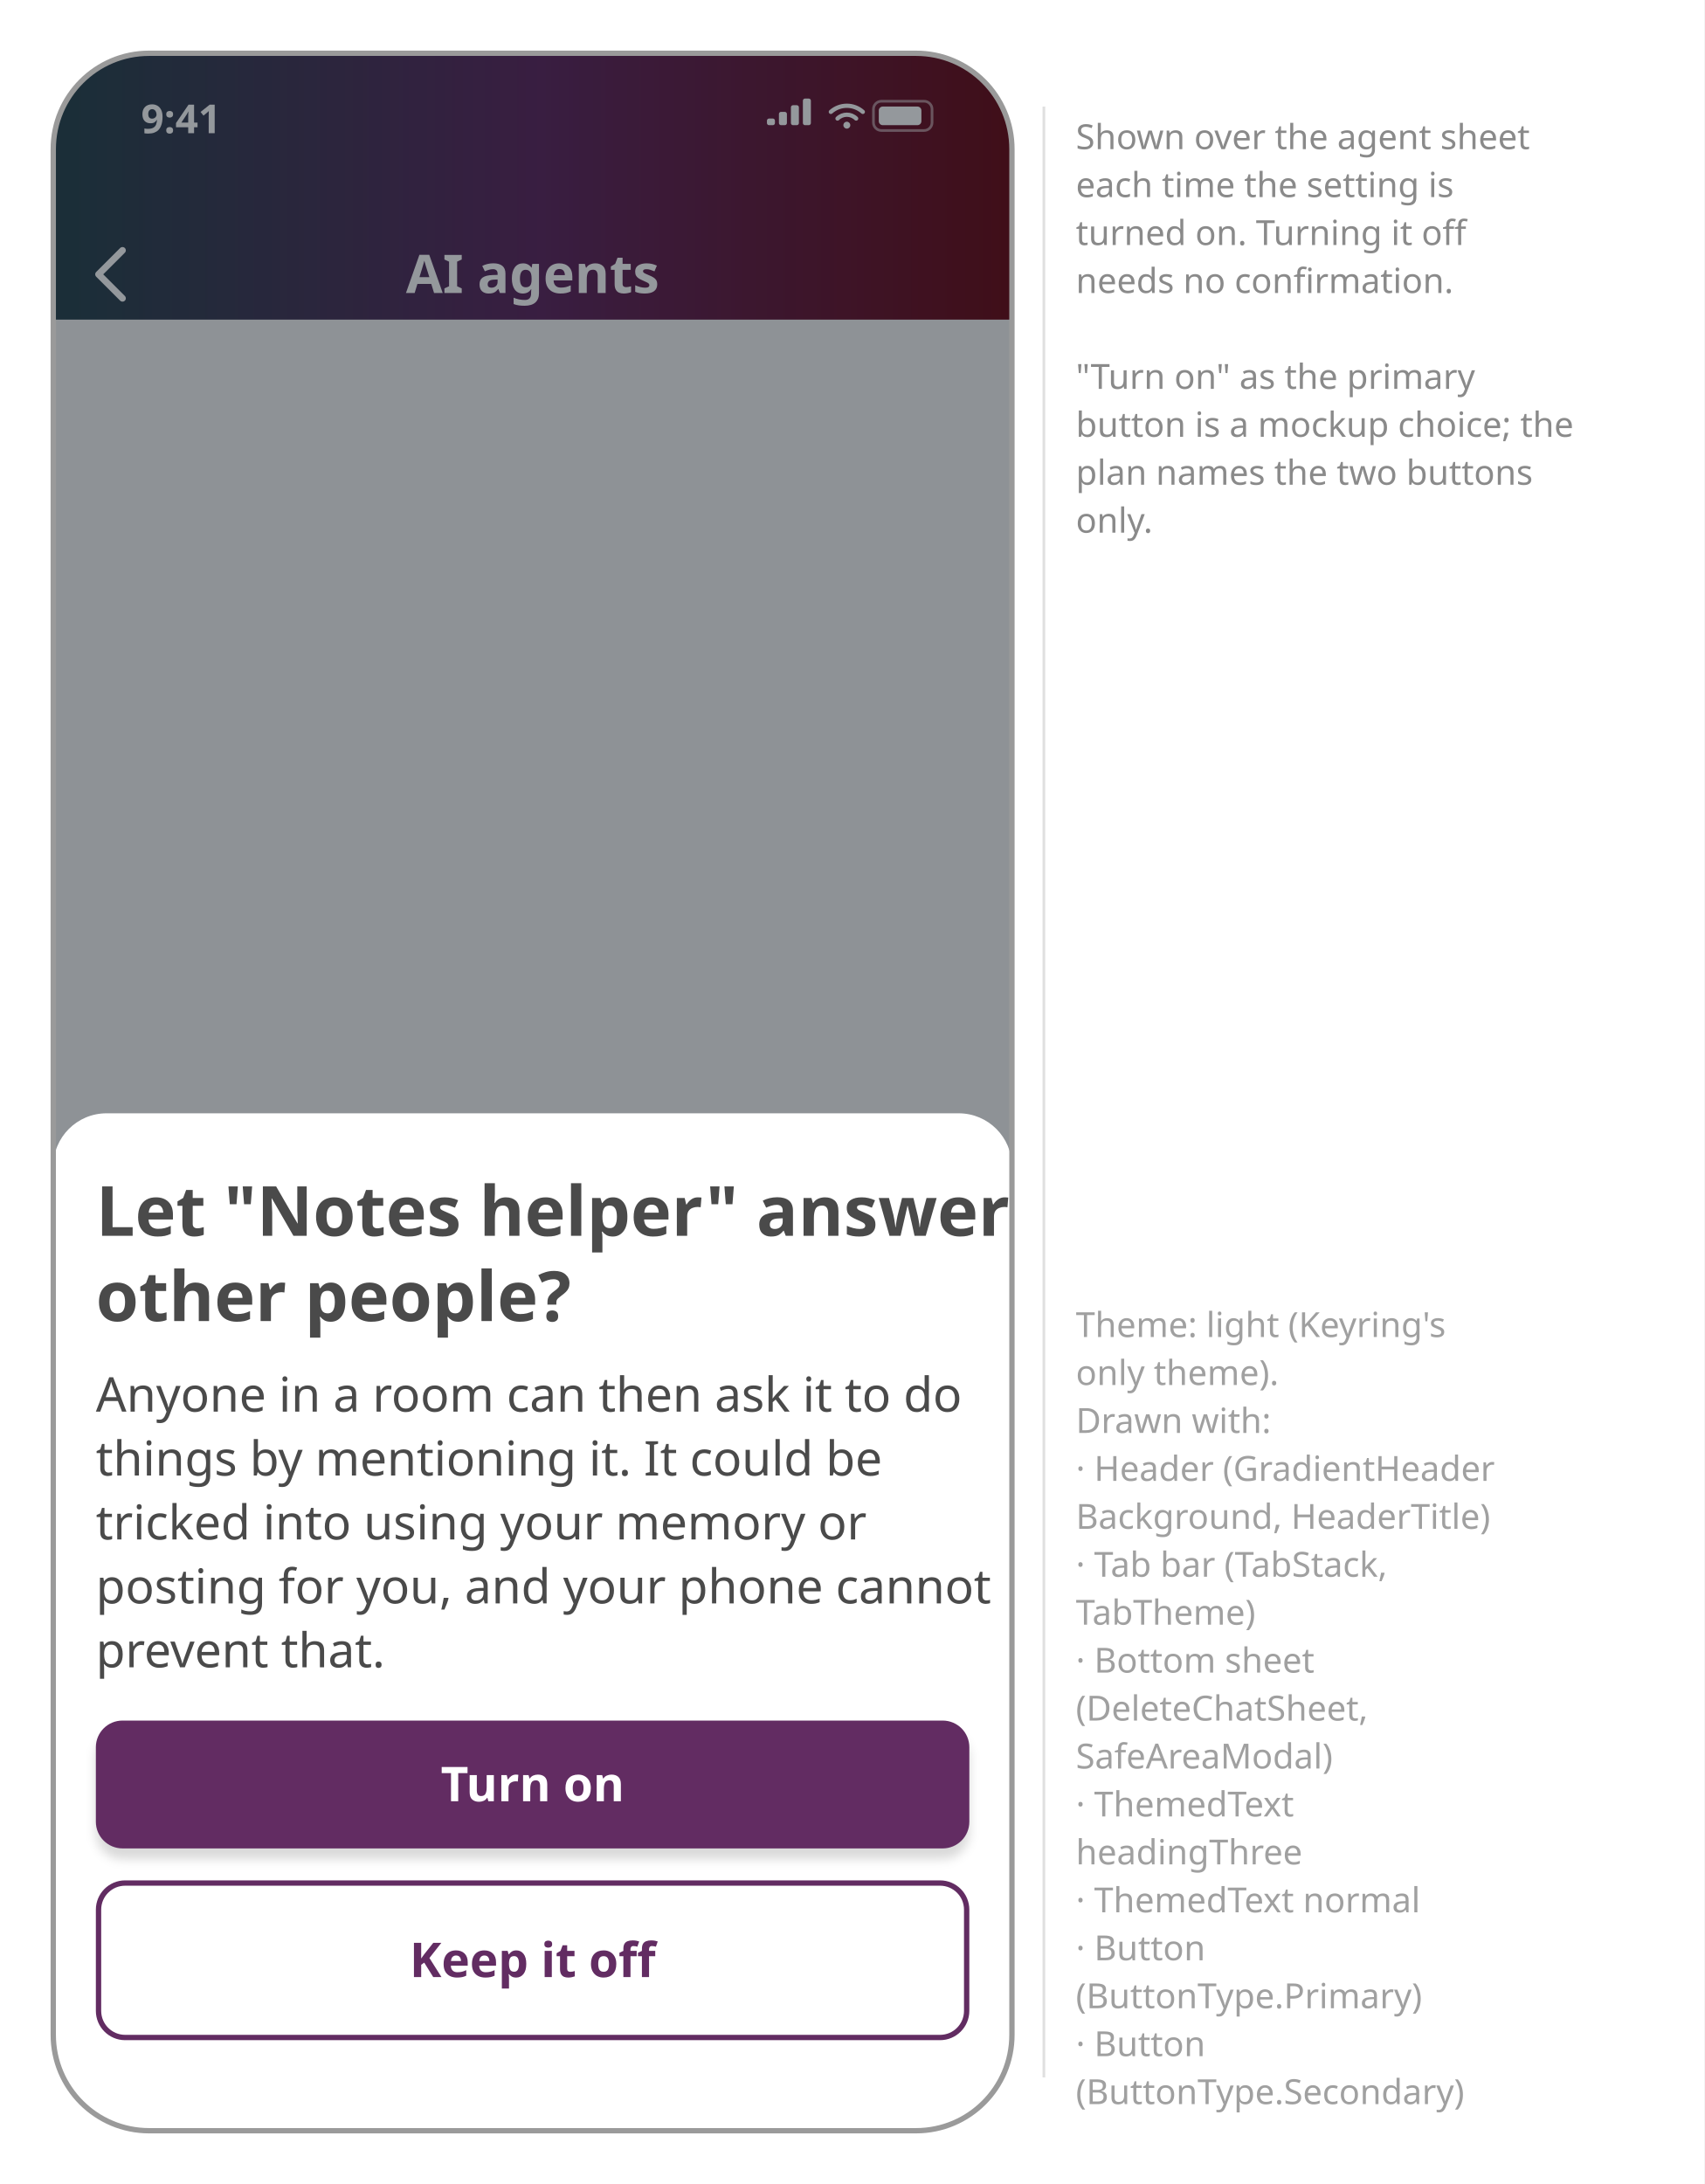
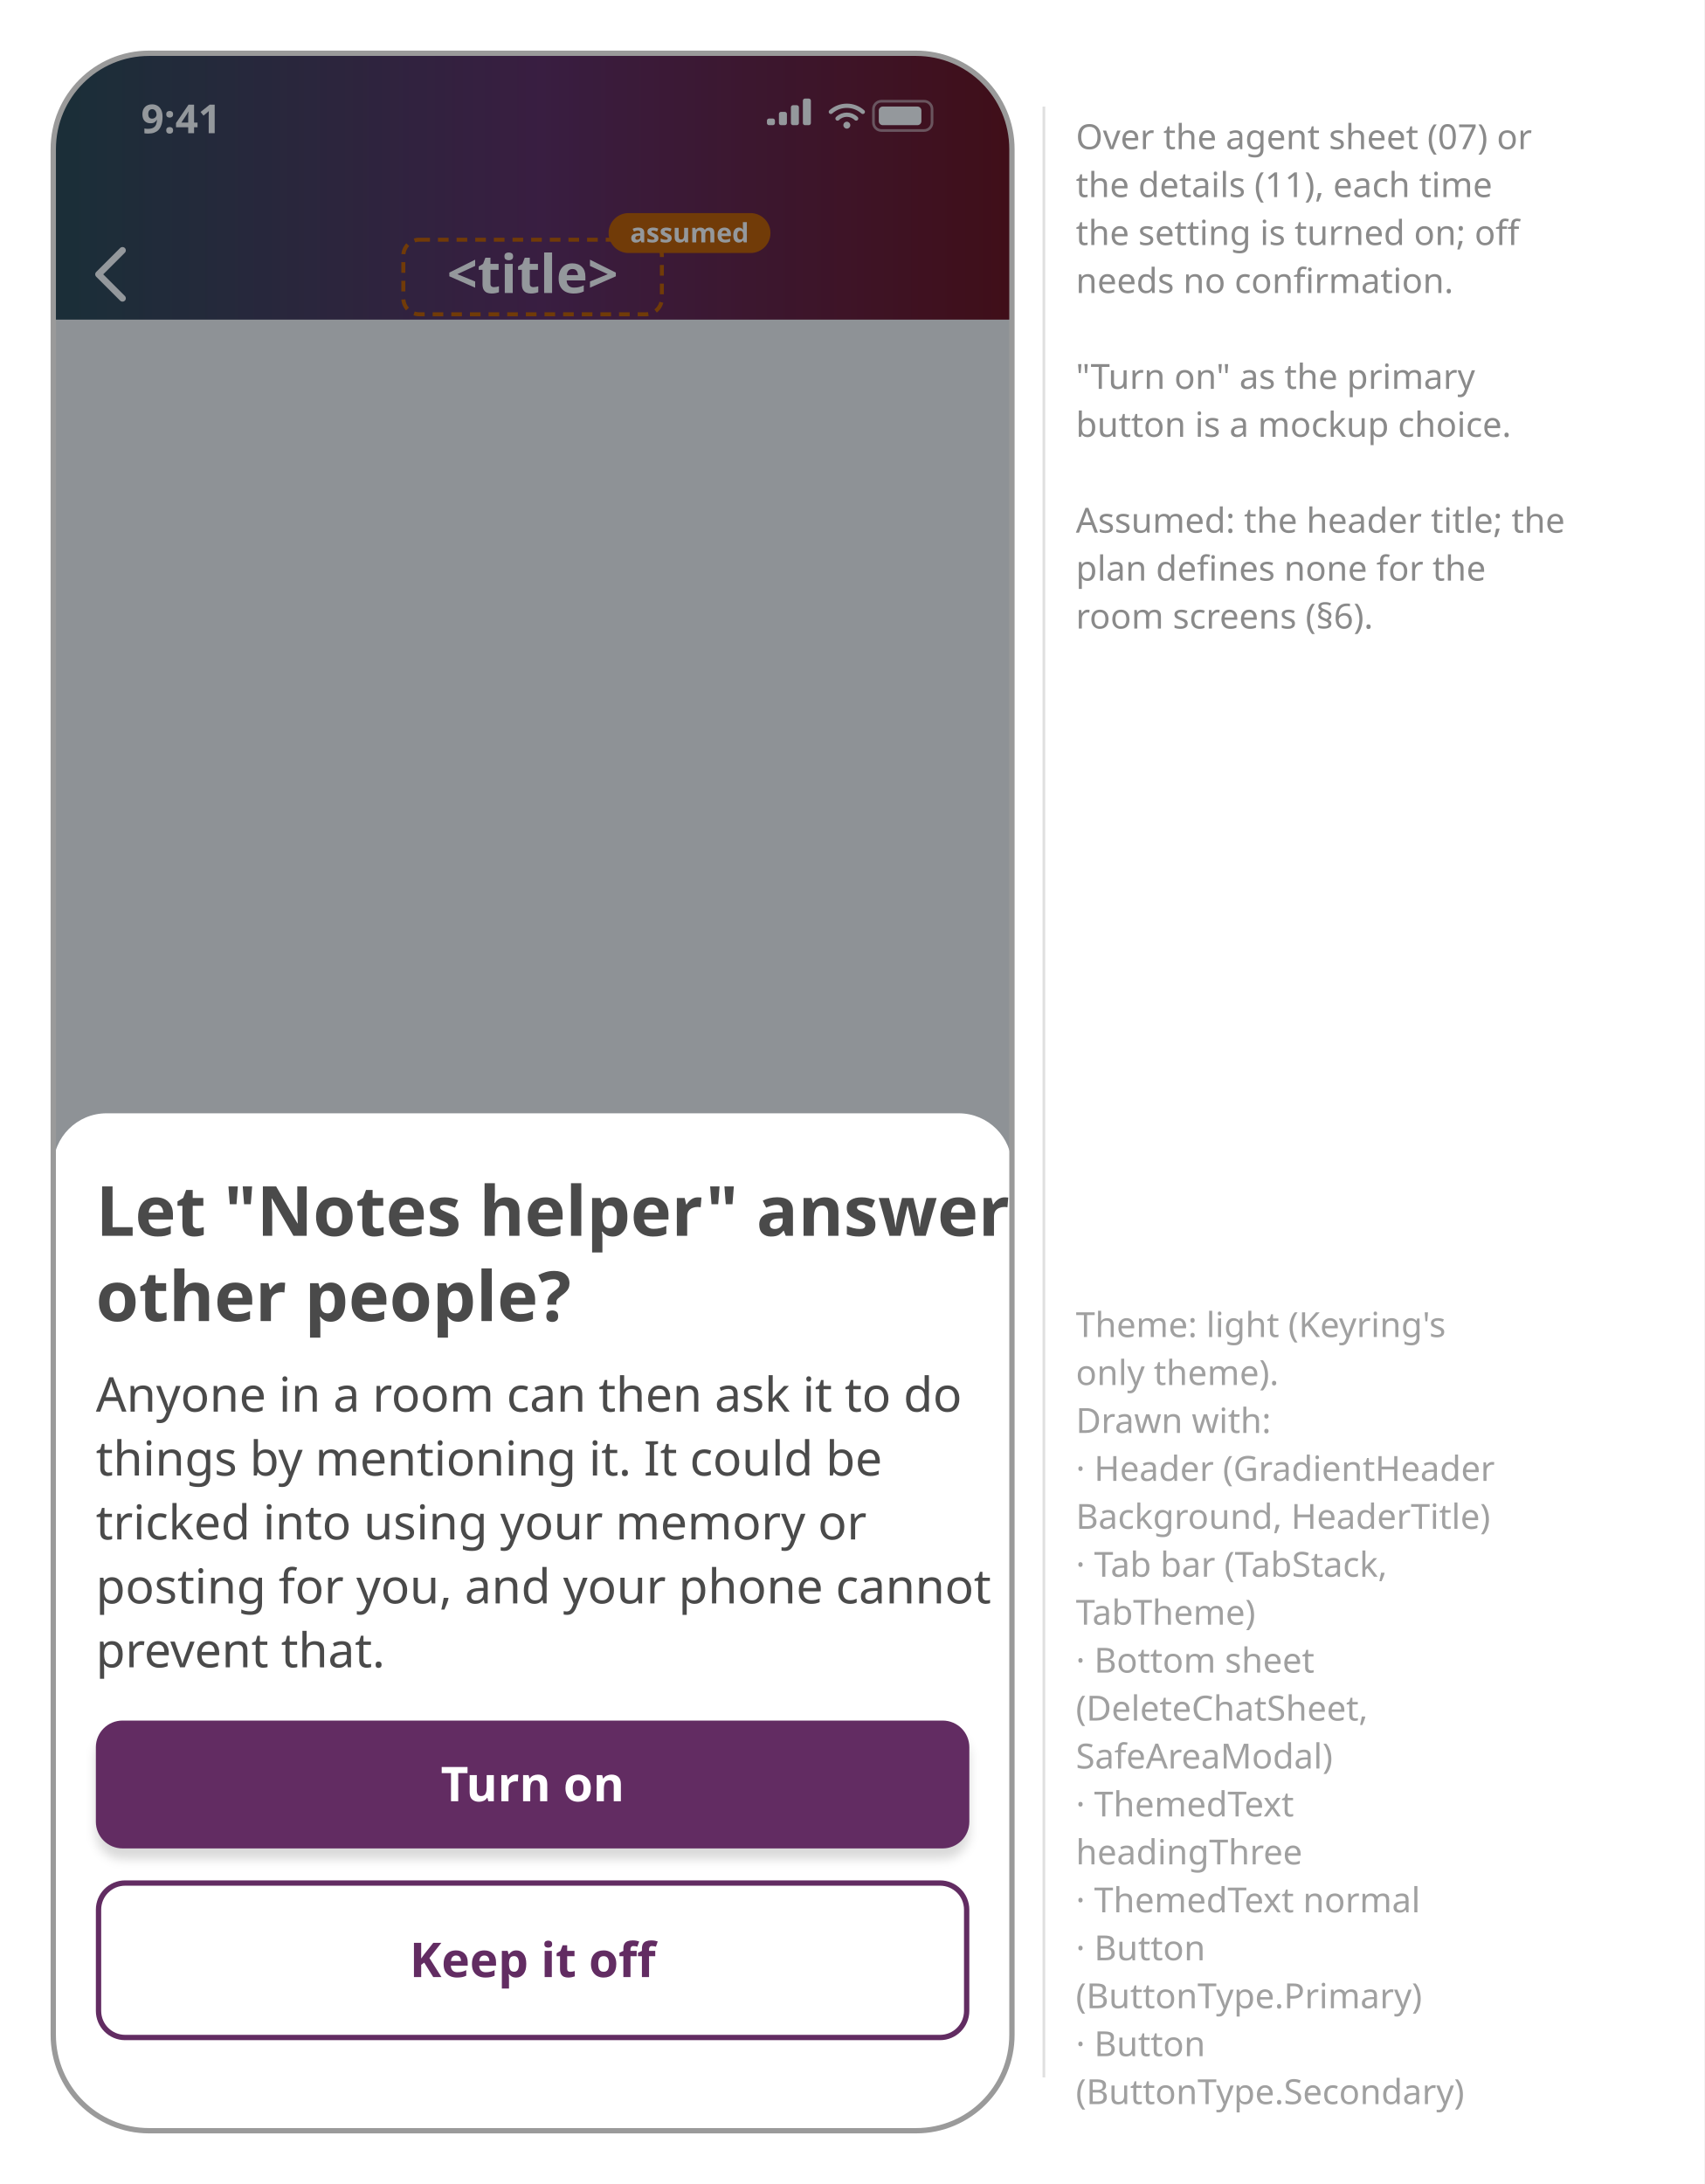
<svg xmlns="http://www.w3.org/2000/svg" width="640" height="820" viewBox="0 0 640 820" font-family="'Source Sans 3', 'SourceSans3-Regular', system-ui, sans-serif">
  <defs>
    <linearGradient id="kr-header" x1="0" y1="0" x2="1" y2="0">
      <stop offset="0.01" stop-color="#2E4953" />
      <stop offset="0.51" stop-color="#622C62" />
      <stop offset="1" stop-color="#6E121D" />
    </linearGradient>
    <filter id="kr-card-shadow" x="-10%" y="-30%" width="120%" height="160%">
      <feGaussianBlur stdDeviation="2" />
    </filter>
    <filter id="kr-button-shadow" x="-10%" y="-30%" width="120%" height="160%">
      <feGaussianBlur stdDeviation="2" />
    </filter>
    <clipPath id="kr-phone">
      <rect x="20" y="20" width="360" height="780" rx="36" />
    </clipPath>
  </defs>
  <rect width="640" height="820" fill="#FFFFFF" />
  <g clip-path="url(#kr-phone)">
    <rect x="20" y="20" width="360" height="780" fill="#F5F5F5" />
    <rect x="20" y="20" width="360" height="100" fill="url(#kr-header)" />
    <text x="68" y="50" font-family="system-ui, sans-serif" font-size="15" font-weight="600" fill="#FFFFFF" text-anchor="middle">9:41</text>
    <g fill="#FFFFFF">
      <rect x="288" y="44.5" width="3" height="2.5" rx="0.8" />
      <rect x="292.5" y="42" width="3" height="5" rx="0.8" />
      <rect x="297" y="39.5" width="3" height="7.5" rx="0.8" />
      <rect x="301.5" y="37" width="3" height="10" rx="0.8" />
    </g>
    <path d="M312 42 a9 9 0 0 1 12 0 M314.5 44.5 a5 5 0 0 1 7 0" fill="none" stroke="#FFFFFF" stroke-width="1.6" stroke-linecap="round" />
    <circle cx="318" cy="47" r="1.3" fill="#FFFFFF" />
    <rect x="328" y="38" width="22" height="11" rx="3" fill="none" stroke="#FFFFFF" stroke-opacity="0.5" />
    <rect x="330" y="40" width="16" height="7" rx="1.5" fill="#FFFFFF" />
    <path d="M46 94 l-9 9 l9 9" fill="none" stroke="#FFFFFF" stroke-width="2.5" stroke-linecap="round" stroke-linejoin="round" />
-     <text x="200" y="110" font-family="system-ui, sans-serif" font-size="20" font-weight="700" fill="#FFFFFF" text-anchor="middle">AI agents</text>
+     <text x="200" y="110" font-family="system-ui, sans-serif" font-size="20" font-weight="700" fill="#FFFFFF" text-anchor="middle">&lt;title&gt;</text>
+     <rect x="151.459" y="90" width="97.081" height="28" rx="6" fill="none" stroke="#C25E00" stroke-width="1.5" stroke-dasharray="4 3" />
+     <rect x="228.541" y="80" width="60.778" height="15" rx="7.5" fill="#C25E00" />
+     <text x="258.93" y="91" font-family="system-ui, sans-serif" font-size="10" font-weight="700" fill="#FFFFFF" text-anchor="middle">assumed</text>
    <rect x="20" y="711" width="360" height="89" fill="#010B13" />
    <g fill="none" stroke="#666666" stroke-width="1.7" stroke-linecap="round" stroke-linejoin="round">
      <circle cx="47" cy="726" r="4" />
      <path d="M40 739 a7 6 0 0 1 14 0" />
      <path d="M52 720 a4 4 0 1 1 1 7.6 M56 731 a6 6 0 0 1 4 6" />
    </g>
    <text x="50" y="757" font-size="10.7" fill="#666666" text-anchor="middle">Contacts</text>
-     <g fill="none" stroke="#666666" stroke-width="1.7" stroke-linecap="round" stroke-linejoin="round">
+     <g fill="none" stroke="#FFFFFF" stroke-width="1.7" stroke-linecap="round" stroke-linejoin="round">
      <path d="M101 722 h18 v13 h-11 l-4 4 v-4 h-3 z" />
      <path d="M105 727 h10 M105 731 h6" />
    </g>
-     <text x="110" y="757" font-size="11.6" fill="#666666" text-anchor="middle">Message</text>
+     <text x="110" y="757" font-size="11.0" font-weight="700" fill="#FFFFFF" text-anchor="middle">Message</text>
    <g fill="none" stroke="#666666" stroke-width="1.7" stroke-linecap="round" stroke-linejoin="round">
      <rect x="161" y="721" width="7" height="7" />
      <rect x="172" y="721" width="7" height="7" />
      <rect x="161" y="732" width="7" height="7" />
      <path d="M172 732 h3 v3 M179 732 v3 M175 739 h4" />
    </g>
    <text x="170" y="757" font-size="12.4" fill="#666666" text-anchor="middle">QR Code</text>
    <g fill="none" stroke="#666666" stroke-width="1.7" stroke-linecap="round" stroke-linejoin="round">
      <rect x="221" y="724" width="18" height="15" rx="2" />
      <path d="M223 724 l11 -4 l2 4 M233 731 h6 v4 h-6 z" />
    </g>
    <text x="230" y="757" font-size="14.0" fill="#666666" text-anchor="middle">Wallet</text>
-     <g fill="none" stroke="#FFFFFF" stroke-width="1.7" stroke-linecap="round" stroke-linejoin="round">
+     <g fill="none" stroke="#666666" stroke-width="1.7" stroke-linecap="round" stroke-linejoin="round">
      <path d="M290 720 l8 3 v6 c0 5 -4 8 -8 10 c-4 -2 -8 -5 -8 -10 v-6 z" />
      <circle cx="290" cy="729" r="2.5" />
      <path d="M286 735 a4 3 0 0 1 8 0" />
    </g>
-     <text x="290" y="757" font-size="10.1" font-weight="700" fill="#FFFFFF" text-anchor="middle">My Agent</text>
+     <text x="290" y="757" font-size="10.6" fill="#666666" text-anchor="middle">My Agent</text>
    <g fill="none" stroke="#666666" stroke-width="1.7" stroke-linecap="round" stroke-linejoin="round">
      <circle cx="350" cy="730" r="10" />
      <circle cx="350" cy="727" r="3.2" />
      <path d="M344 737 a6 5 0 0 1 12 0" />
    </g>
    <text x="350" y="757" font-size="14.0" fill="#666666" text-anchor="middle">Menu</text>
    <rect x="20" y="20" width="360" height="780" fill="rgba(1,11,19,0.42)" />
    <path d="M20 438 a20 20 0 0 1 20 -20 h320 a20 20 0 0 1 20 20 V800 H20 Z" fill="#FFFFFF" />
    <text font-size="26" font-weight="700" fill="#4A4A4A">
      <tspan x="36" y="464">Let "Notes helper" answer</tspan>
      <tspan x="36" dy="32">other people?</tspan>
    </text>
    <text font-size="18" fill="#4A4A4A">
      <tspan x="36" y="530">Anyone in a room can then ask it to do</tspan>
      <tspan x="36" dy="24">things by mentioning it. It could be</tspan>
      <tspan x="36" dy="24">tricked into using your memory or</tspan>
      <tspan x="36" dy="24">posting for you, and your phone cannot</tspan>
      <tspan x="36" dy="24">prevent that.</tspan>
    </text>
    <rect x="36" y="650" width="328" height="48" rx="10" fill="#000000" fill-opacity="0.15" filter="url(#kr-button-shadow)" />
    <rect x="36" y="646" width="328" height="48" rx="10" fill="#622C62" />
    <text x="200" y="676.3" font-size="18" font-weight="700" fill="#FFFFFF" text-anchor="middle">Turn on</text>
    <rect x="37" y="707" width="326" height="58" rx="10" fill="none" stroke="#622C62" stroke-width="2" />
    <text x="200" y="742.3" font-size="18" font-weight="700" fill="#622C62" text-anchor="middle">Keep it off</text>
    <rect x="140" y="788" width="120" height="5" rx="2.5" fill="#FFFFFF" opacity="0.6" />
  </g>
  <rect x="20" y="20" width="360" height="780" rx="36" fill="none" stroke="#9A9A9A" stroke-width="2" />
  <line x1="392" y1="40" x2="392" y2="780" stroke="#E0E0E0" stroke-width="1" />
  <text font-family="system-ui, sans-serif" font-size="13" fill="#8A8A8A">
-     <tspan x="404" y="56">Shown over the agent sheet</tspan>
-     <tspan x="404" dy="18">each time the setting is</tspan>
-     <tspan x="404" dy="18">turned on. Turning it off</tspan>
+     <tspan x="404" y="56">Over the agent sheet (07) or</tspan>
+     <tspan x="404" dy="18">the details (11), each time</tspan>
+     <tspan x="404" dy="18">the setting is turned on; off</tspan>
    <tspan x="404" dy="18">needs no confirmation.</tspan>
    <tspan x="404" dy="18"> </tspan>
    <tspan x="404" dy="18">"Turn on" as the primary</tspan>
-     <tspan x="404" dy="18">button is a mockup choice; the</tspan>
-     <tspan x="404" dy="18">plan names the two buttons</tspan>
-     <tspan x="404" dy="18">only.</tspan>
+     <tspan x="404" dy="18">button is a mockup choice.</tspan>
+     <tspan x="404" dy="18"> </tspan>
+     <tspan x="404" dy="18">Assumed: the header title; the</tspan>
+     <tspan x="404" dy="18">plan defines none for the</tspan>
+     <tspan x="404" dy="18">room screens (§6).</tspan>
    <tspan x="404" dy="18"> </tspan>
  </text>
  <text font-family="system-ui, sans-serif" font-size="13" fill="#A0A0A0">
    <tspan x="404" y="502">Theme: light (Keyring's</tspan>
    <tspan x="404" dy="18">   only theme).</tspan>
    <tspan x="404" dy="18">Drawn with:</tspan>
    <tspan x="404" dy="18">· Header (GradientHeader</tspan>
    <tspan x="404" dy="18">   Background, HeaderTitle)</tspan>
    <tspan x="404" dy="18">· Tab bar (TabStack,</tspan>
    <tspan x="404" dy="18">   TabTheme)</tspan>
    <tspan x="404" dy="18">· Bottom sheet</tspan>
    <tspan x="404" dy="18">   (DeleteChatSheet,</tspan>
    <tspan x="404" dy="18">   SafeAreaModal)</tspan>
    <tspan x="404" dy="18">· ThemedText</tspan>
    <tspan x="404" dy="18">   headingThree</tspan>
    <tspan x="404" dy="18">· ThemedText normal</tspan>
    <tspan x="404" dy="18">· Button</tspan>
    <tspan x="404" dy="18">   (ButtonType.Primary)</tspan>
    <tspan x="404" dy="18">· Button</tspan>
    <tspan x="404" dy="18">   (ButtonType.Secondary)</tspan>
  </text>
</svg>
